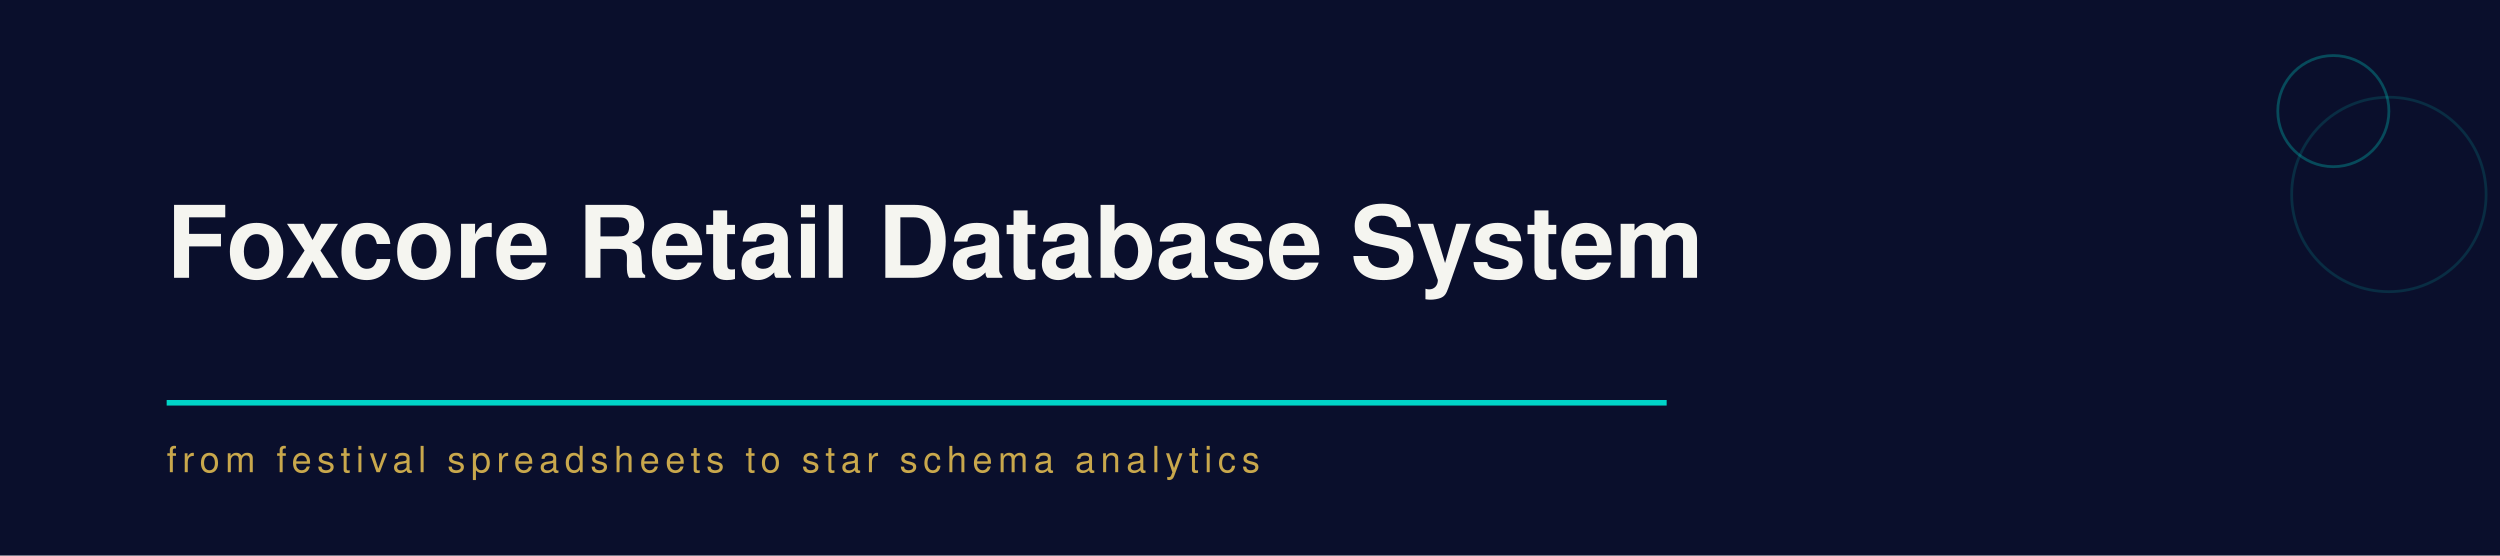
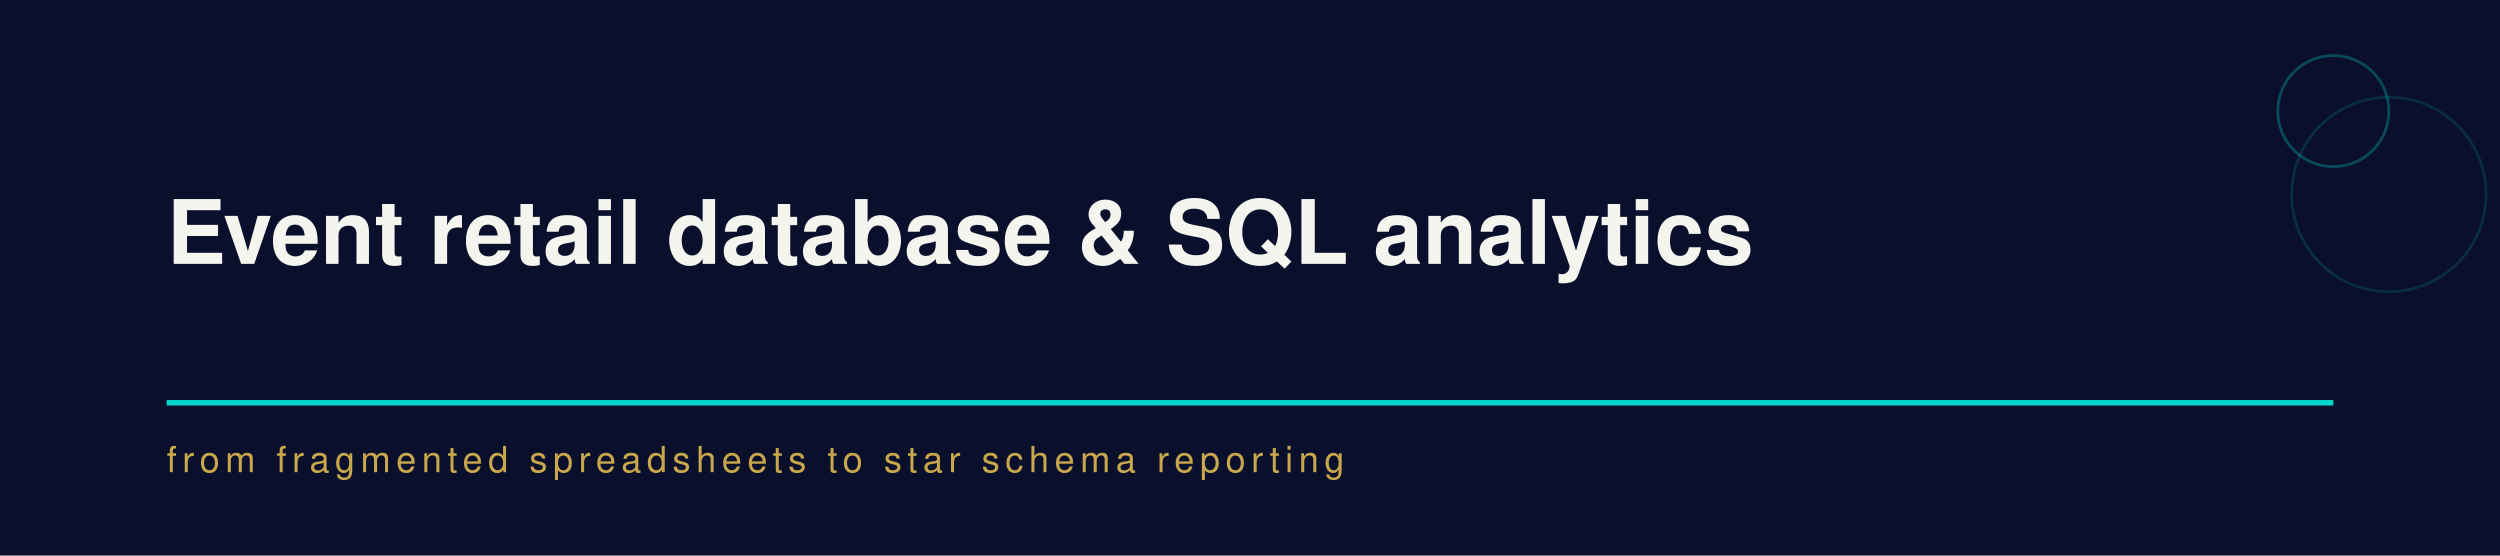
<svg xmlns="http://www.w3.org/2000/svg" width="900" height="200" viewBox="0 0 900 200">
  <rect width="900" height="200" fill="#0A0F2C" />
-   <line x1="60" y1="145" x2="600" y2="145" stroke="#00D4C8" stroke-width="2" />
-   <text x="60" y="100" font-family="-apple-system, BlinkMacSystemFont, 'Segoe UI', Helvetica, Arial, sans-serif" font-size="36" font-weight="600" fill="#F5F5F0">Foxcore Retail Database System</text>
-   <text x="60" y="170" font-family="-apple-system, BlinkMacSystemFont, 'Segoe UI', Helvetica, Arial, sans-serif" font-size="13" font-weight="400" letter-spacing="2" fill="#C9A84C">from festival spreadsheets to star schema analytics</text>
+   <line x1="60" y1="145" x2="840" y2="145" stroke="#00D4C8" stroke-width="2" />
+   <text x="60" y="95" font-family="-apple-system, BlinkMacSystemFont, 'Segoe UI', Helvetica, Arial, sans-serif" font-size="32" font-weight="600" fill="#F5F5F0">Event retail database &amp; SQL analytics</text>
+   <text x="60" y="170" font-family="-apple-system, BlinkMacSystemFont, 'Segoe UI', Helvetica, Arial, sans-serif" font-size="13" font-weight="400" letter-spacing="2" fill="#C9A84C">from fragmented spreadsheets to star schema reporting</text>
  <circle cx="840" cy="40" r="20" fill="none" stroke="#00D4C8" stroke-width="1" opacity="0.3" />
  <circle cx="860" cy="70" r="35" fill="none" stroke="#00D4C8" stroke-width="1" opacity="0.15" />
</svg>
